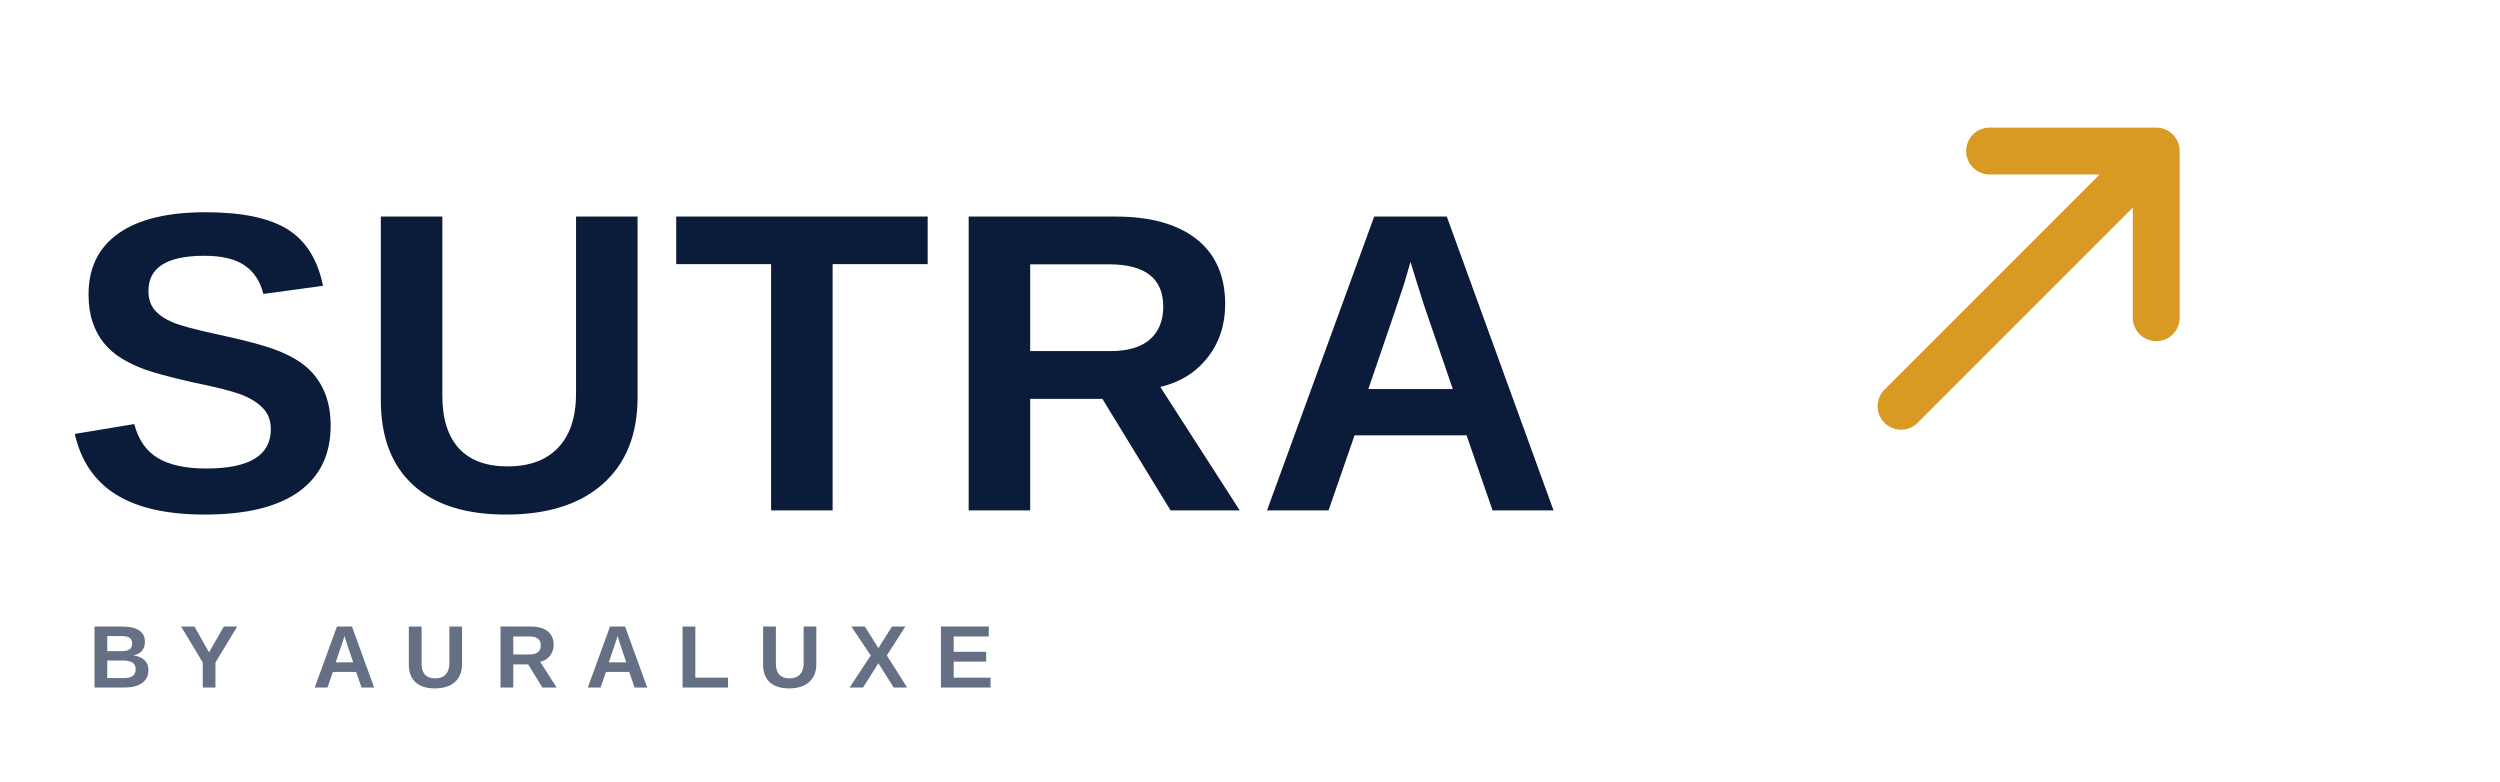
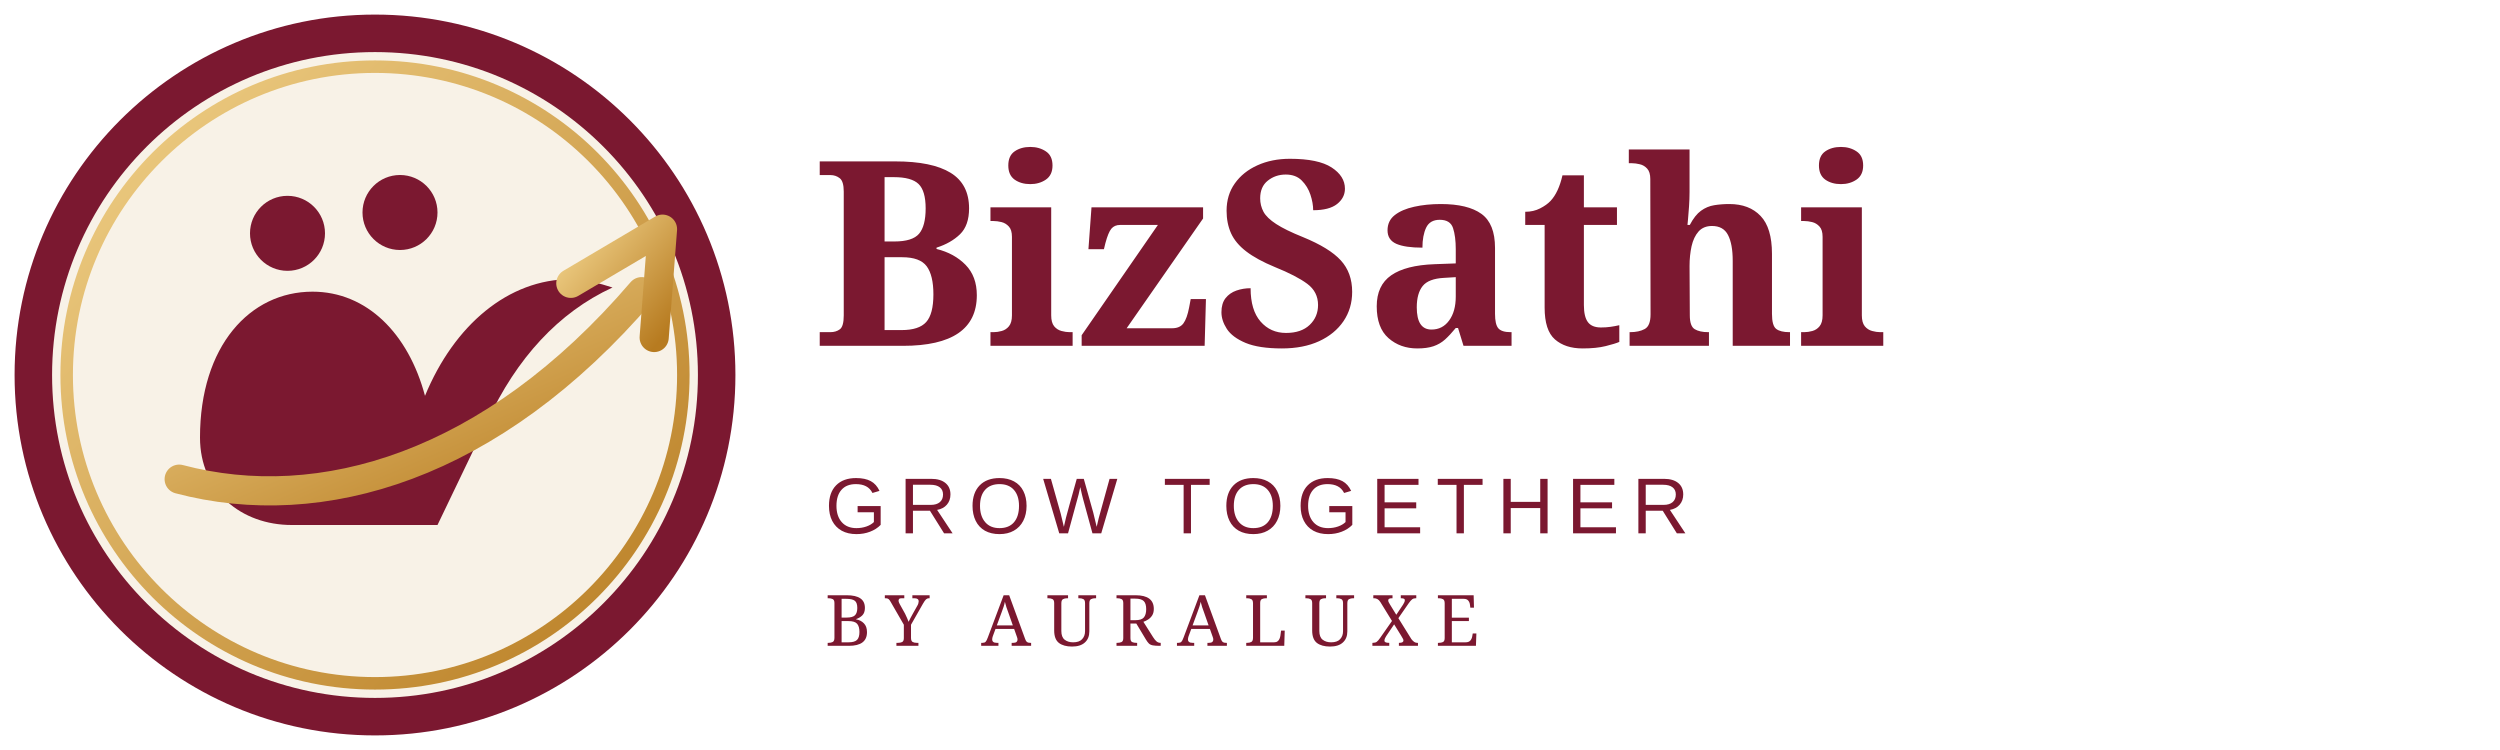
- <svg xmlns="http://www.w3.org/2000/svg" viewBox="0 0 480 150" role="img" aria-labelledby="title desc">
-   <text x="12" y="98" fill="#0B1B3A" font-family="Manrope,Arial,sans-serif" font-size="82" font-weight="750" letter-spacing="1.5">SUTRA</text>
-   <path d="M365 78 L414 29 M382 29 H414 V61" fill="none" stroke="#D99A24" stroke-width="9" stroke-linecap="round" stroke-linejoin="round" />
-   <text x="17" y="132" fill="#667085" font-family="Manrope,Arial,sans-serif" font-size="17" font-weight="650" letter-spacing="5.2">BY AURALUXE</text>
+ <svg xmlns="http://www.w3.org/2000/svg" viewBox="0 0 600 180" role="img" aria-labelledby="title desc">
+   <defs>
+     <linearGradient id="gold" x1="0" y1="0" x2="1" y2="1">
+       <stop stop-color="#F1D28A" />
+       <stop offset="1" stop-color="#B77B20" />
+     </linearGradient>
+   </defs>
+   <circle cx="90" cy="90" r="82" fill="#F8F2E7" stroke="#7B1830" stroke-width="9" />
+   <circle cx="90" cy="90" r="74" fill="none" stroke="url(#gold)" stroke-width="3" />
+   <g fill="#7B1830">
+     <circle cx="69" cy="56" r="9" />
+     <circle cx="96" cy="51" r="9" />
+     <path d="M48 105c0-22 12-35 27-35 13 0 23 10 27 25 7-17 20-28 35-28 3 0 7 1 10 2-13 6-23 17-30 32l-12 25H70c-12 0-22-8-22-21z" />
+   </g>
+   <path d="M43 115c34 9 75-3 111-45" fill="none" stroke="url(#gold)" stroke-width="7" stroke-linecap="round" />
+   <path d="M137 68l22-13-2 26" fill="none" stroke="url(#gold)" stroke-width="7" stroke-linecap="round" stroke-linejoin="round" />
+   <text x="195" y="83" fill="#7B1830" font-family="Georgia,serif" font-size="62" font-weight="700">BizSathi</text>
+   <path d="M197 101h315" stroke="url(#gold)" stroke-width="2" />
+   <text x="198" y="128" fill="#7B1830" font-family="Arial,sans-serif" font-size="19" letter-spacing="3">GROW TOGETHER</text>
+   <text x="198" y="155" fill="#7B1830" font-family="Georgia,serif" font-size="17" letter-spacing="4">BY AURALUXE</text>
</svg>
